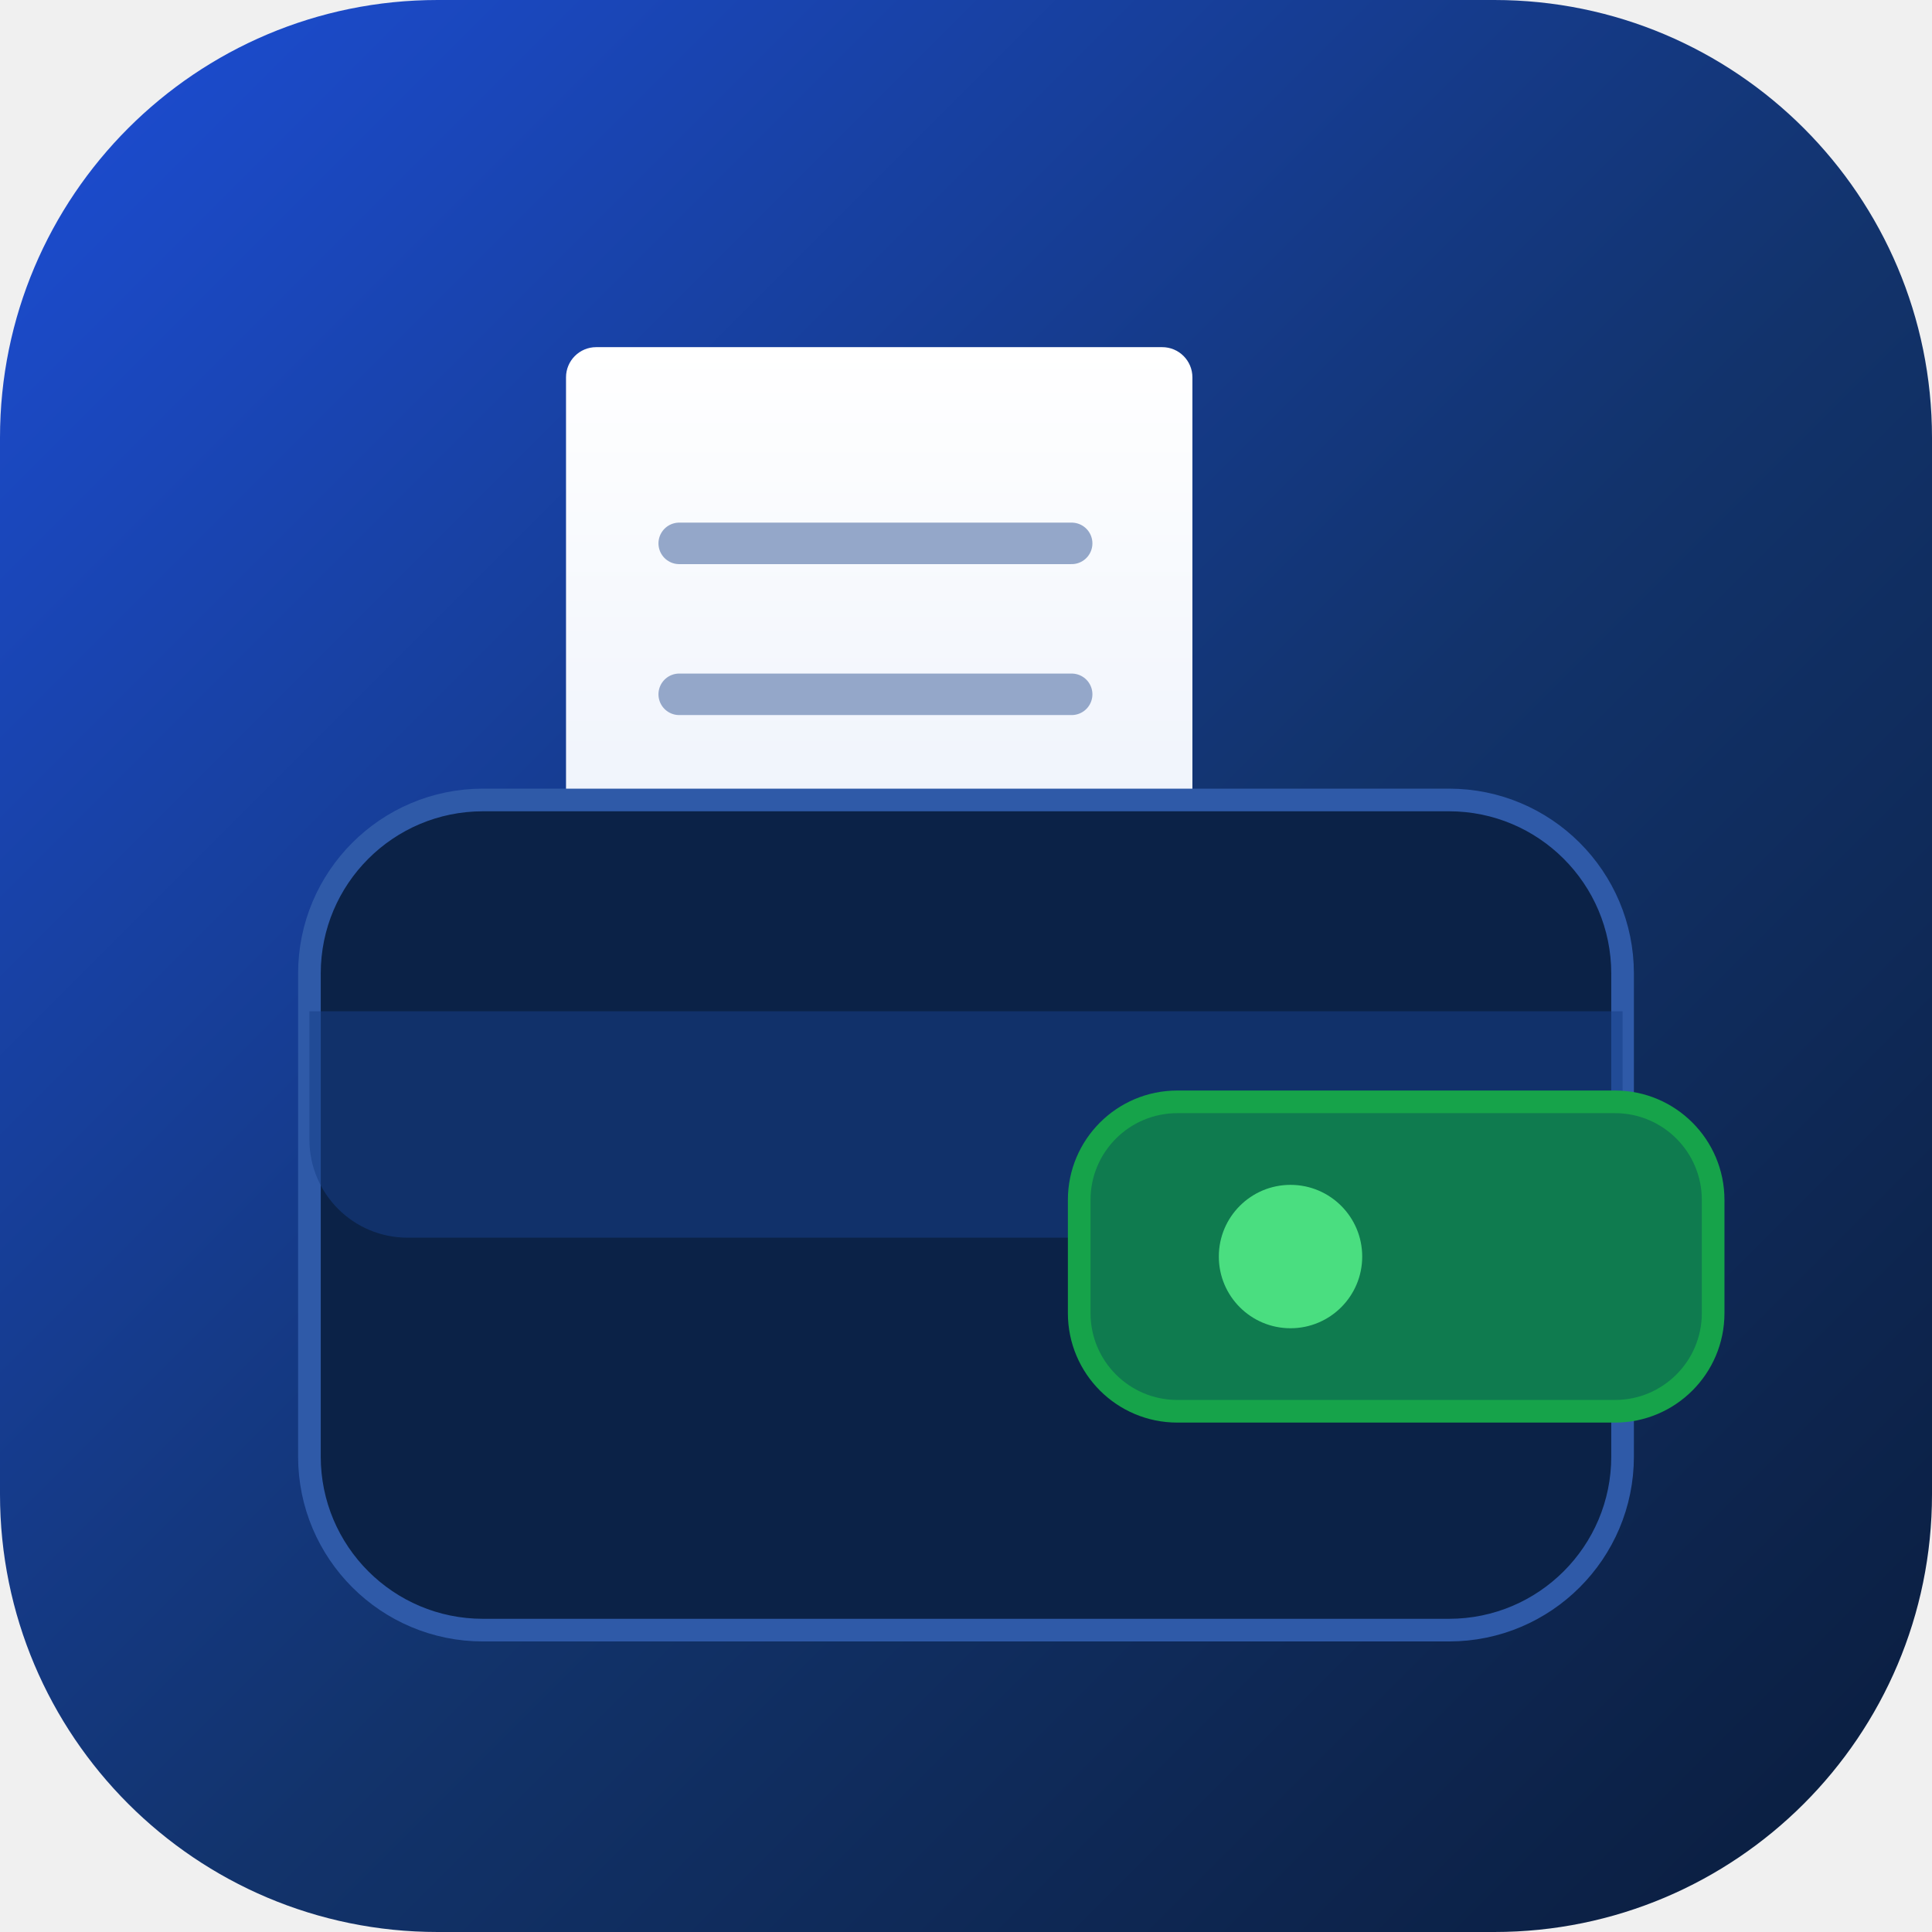
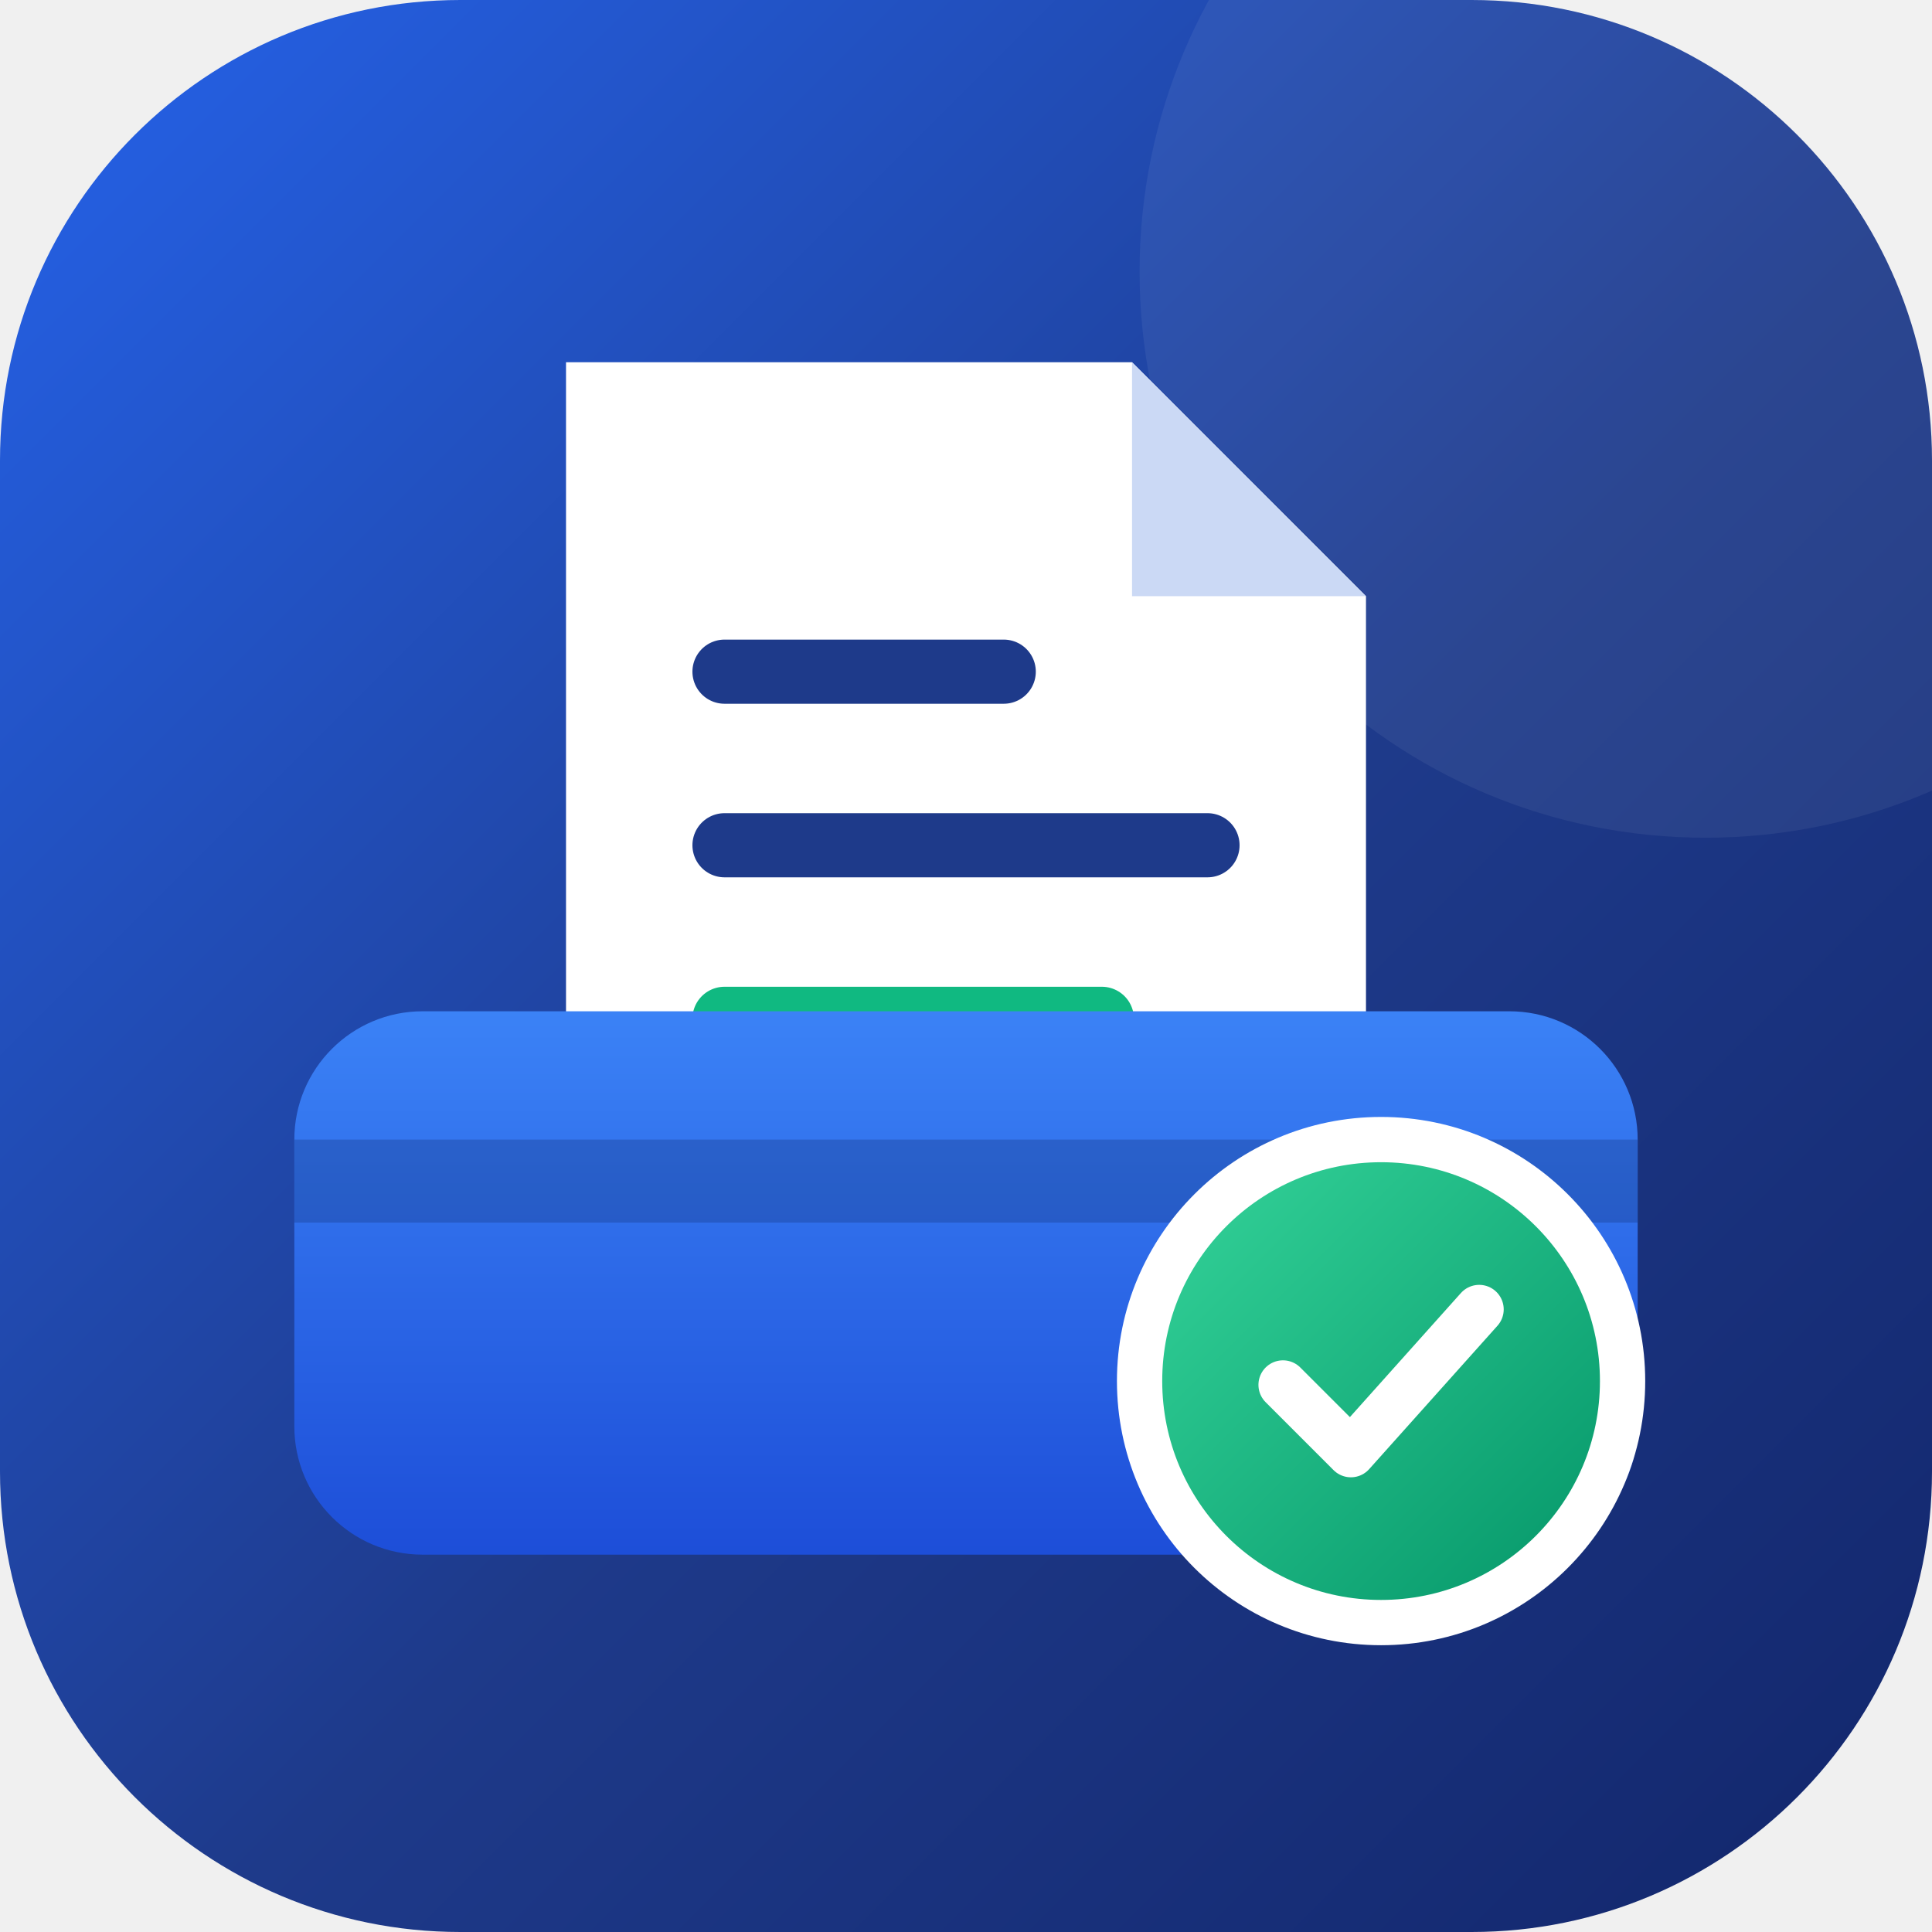
<svg xmlns="http://www.w3.org/2000/svg" viewBox="0 0 512 512" width="512" height="512" role="img" aria-label="Expense Management">
  <defs>
-     <linearGradient id="bg" x1="0" y1="0" x2="1" y2="1">
-       <stop offset="0" stop-color="#1D4ED8" />
-       <stop offset="0.55" stop-color="#12336B" />
-       <stop offset="1" stop-color="#0A1C3C" />
+     <linearGradient id="tile" x1="0" y1="0" x2="1" y2="1">
+       <stop offset="0" stop-color="#2563EB" />
+       <stop offset="0.55" stop-color="#1E3A8A" />
+       <stop offset="1" stop-color="#12266B" />
    </linearGradient>
-     <linearGradient id="paper" x1="0" y1="0" x2="0" y2="1">
-       <stop offset="0" stop-color="#FFFFFF" />
-       <stop offset="1" stop-color="#E6EDFA" />
+     <linearGradient id="pocket" x1="0" y1="0" x2="0" y2="1">
+       <stop offset="0" stop-color="#3B82F6" />
+       <stop offset="1" stop-color="#1D4ED8" />
+     </linearGradient>
+     <linearGradient id="tick" x1="0" y1="0" x2="1" y2="1">
+       <stop offset="0" stop-color="#34D399" />
+       <stop offset="1" stop-color="#059669" />
    </linearGradient>
  </defs>
-   <rect width="512" height="512" rx="116" fill="url(#bg)" />
-   <g transform="translate(150 92)">
-     <path d="M0 8a8 8 0 0 1 8-8h150a8 8 0 0 1 8 8v190l-27-16-26 16-27-16-26 16-27-16-25 16-8-5Z" fill="url(#paper)" />
-     <g stroke="#94A7C9" stroke-width="11" stroke-linecap="round">
-       <path d="M30 52h104" />
-       <path d="M30 92h104" />
-       <path d="M30 132h60" />
-     </g>
+   <rect width="512" height="512" rx="122" fill="url(#tile)" />
+   <circle cx="452" cy="72" r="150" fill="#fff" opacity="0.06" />
+   <path d="M150 96h150l62 62v186H150z" fill="#FFFFFF" />
+   <path d="M300 96l62 62h-62z" fill="#CBD9F5" />
+   <g stroke="#1E3A8A" stroke-width="17" stroke-linecap="round">
+     <path d="M192 178h74" />
+     <path d="M192 224h128" />
  </g>
-   <g>
-     <rect x="82" y="212" width="348" height="220" rx="46" fill="#0B2247" />
-     <rect x="82" y="212" width="348" height="220" rx="46" fill="none" stroke="#2F5AA8" stroke-width="6" />
-     <path d="M82 268h348v34a26 26 0 0 1-26 26H108a26 26 0 0 1-26-26Z" fill="#153E86" opacity="0.55" />
-     <rect x="286" y="292" width="168" height="82" rx="26" fill="#0F7B4F" />
-     <rect x="286" y="292" width="168" height="82" rx="26" fill="none" stroke="#16A34A" stroke-width="6" />
-     <circle cx="342" cy="333" r="19" fill="#4ADE80" />
+   <g stroke="#10B981" stroke-width="17" stroke-linecap="round">
+     <path d="M192 270h100" />
+   </g>
+   <path d="M112 268h288a34 34 0 0 1 34 34v76a34 34 0 0 1-34 34H112a34 34 0 0 1-34-34v-76a34 34 0 0 1 34-34Z" fill="url(#pocket)" />
+   <path d="M78 302h356v22H78z" fill="#0F2A6B" opacity="0.28" />
+   <g transform="translate(300 300)">
+     <circle cx="66" cy="66" r="70" fill="#FFFFFF" />
+     <circle cx="66" cy="66" r="58" fill="url(#tick)" />
+     <path d="M40 67l18 18 34-38" stroke="#fff" stroke-width="13" stroke-linecap="round" stroke-linejoin="round" fill="none" />
  </g>
</svg>
